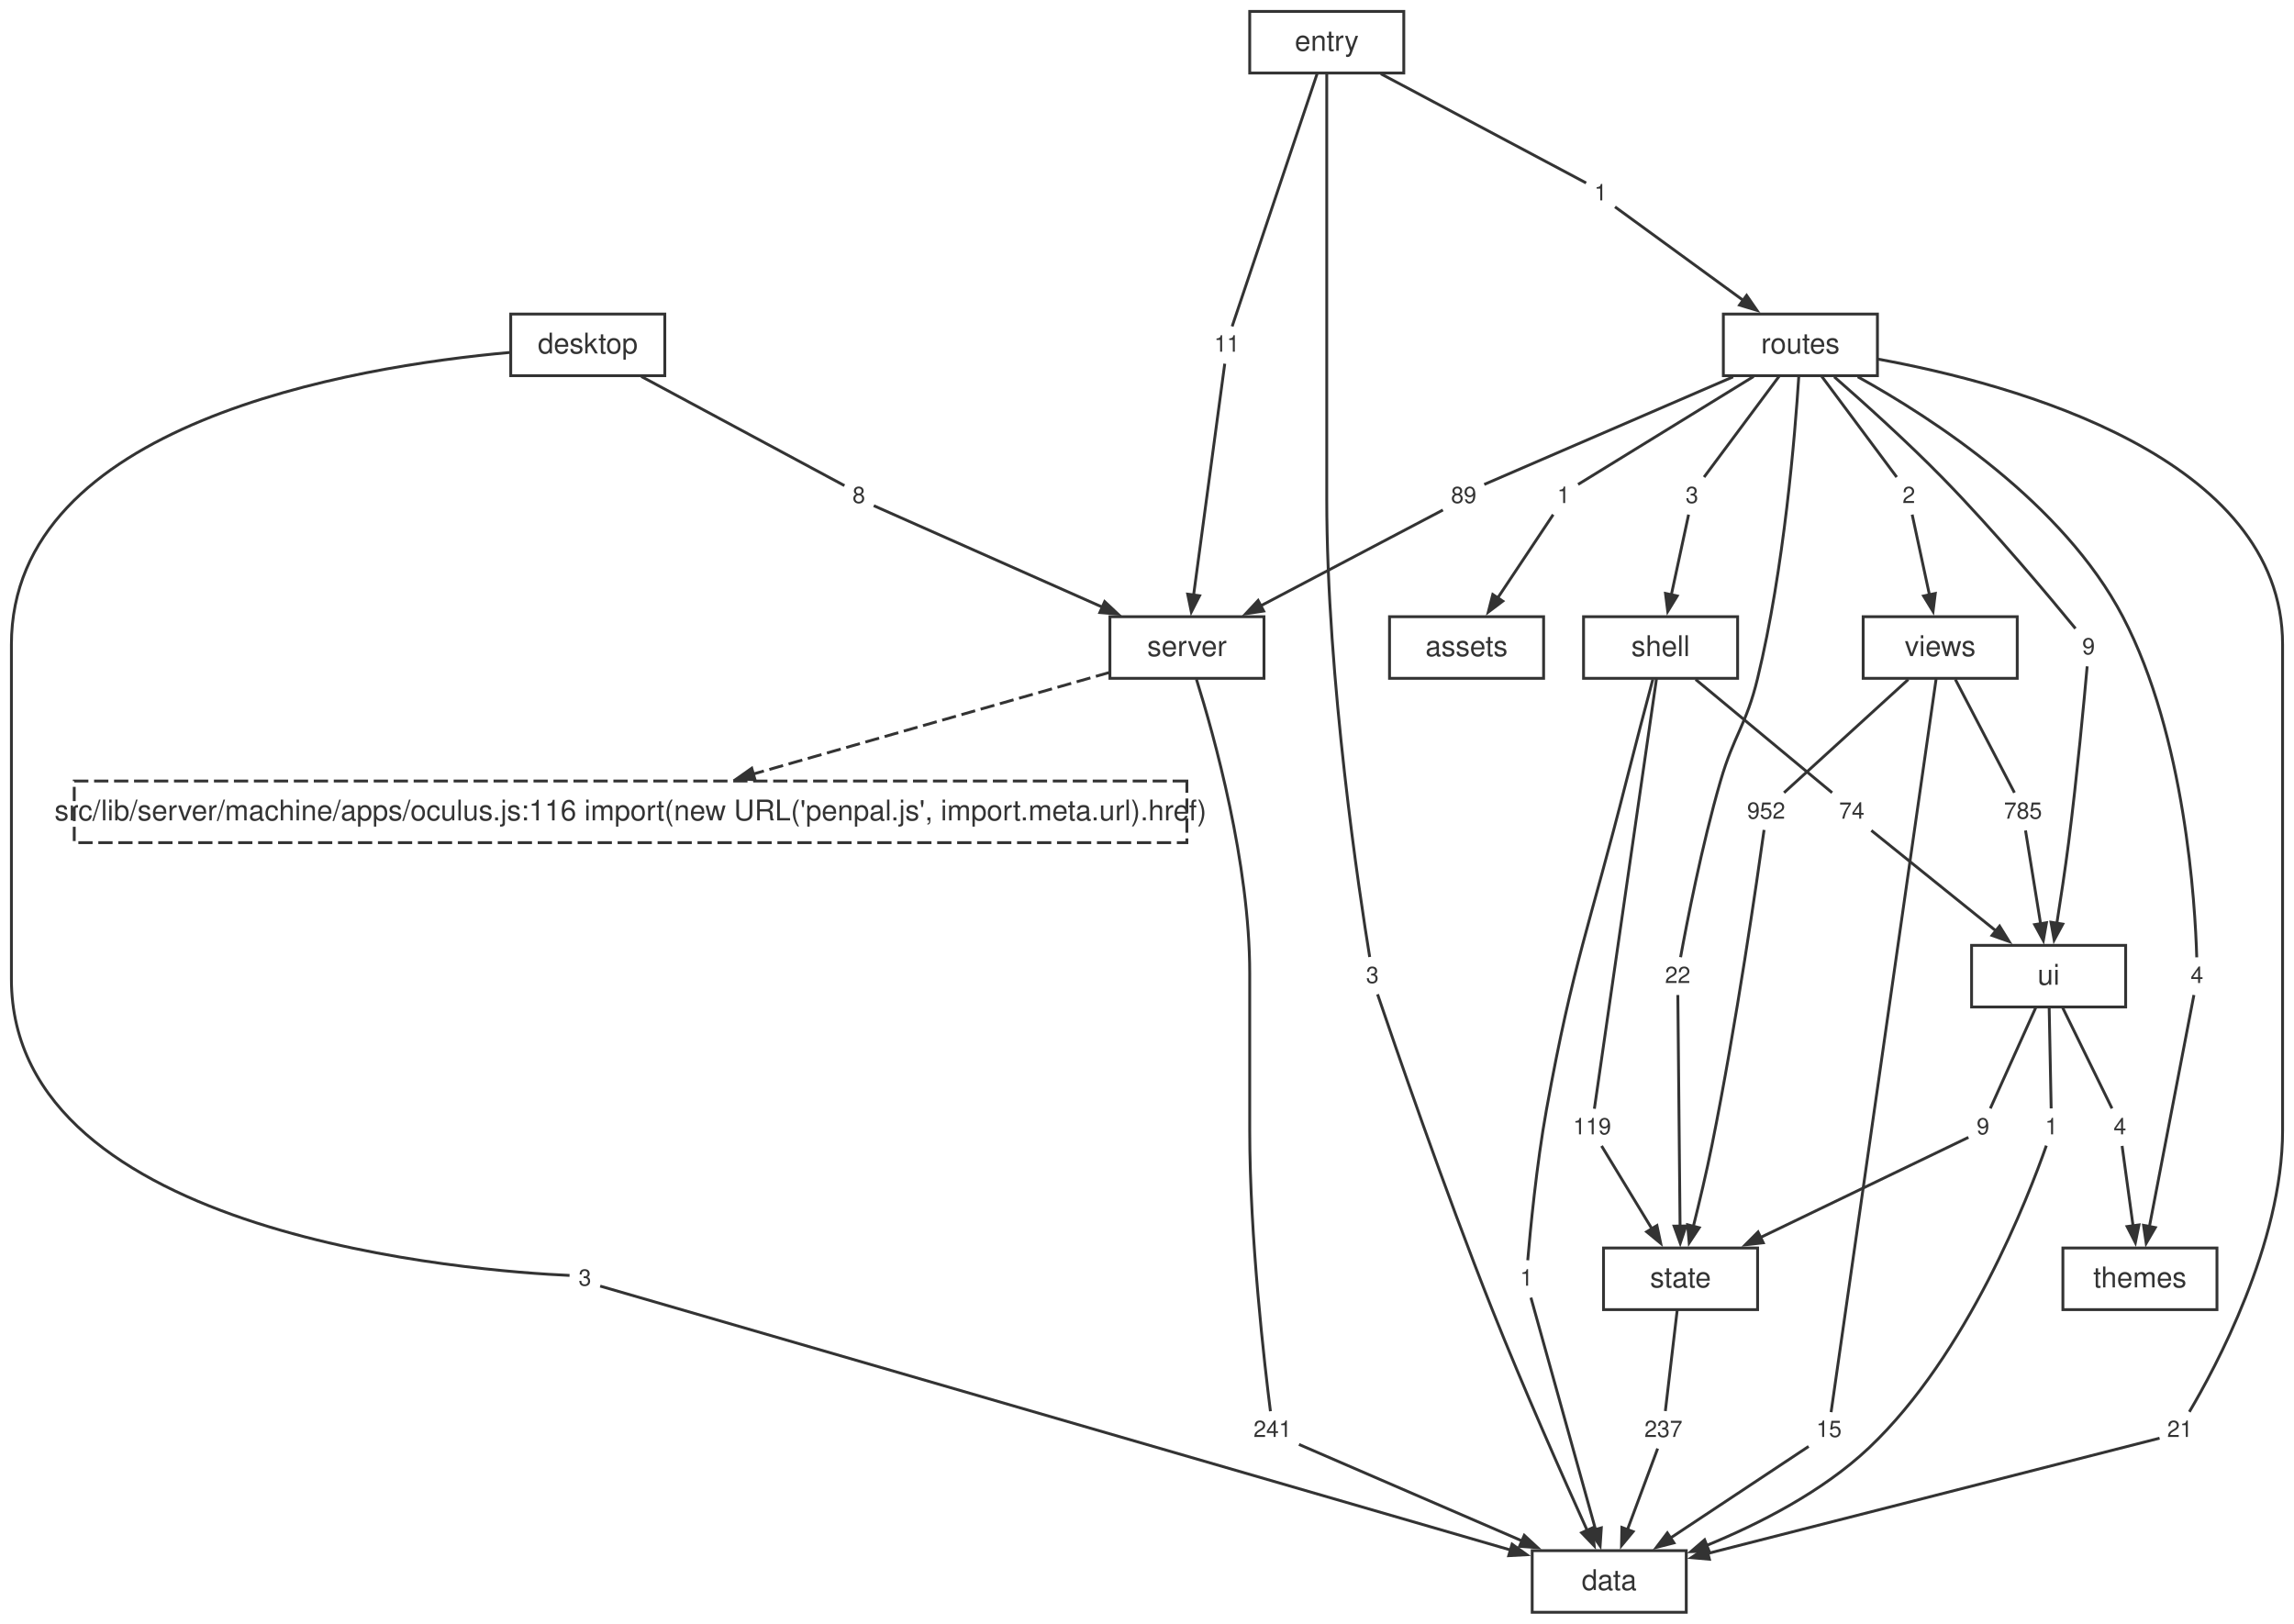
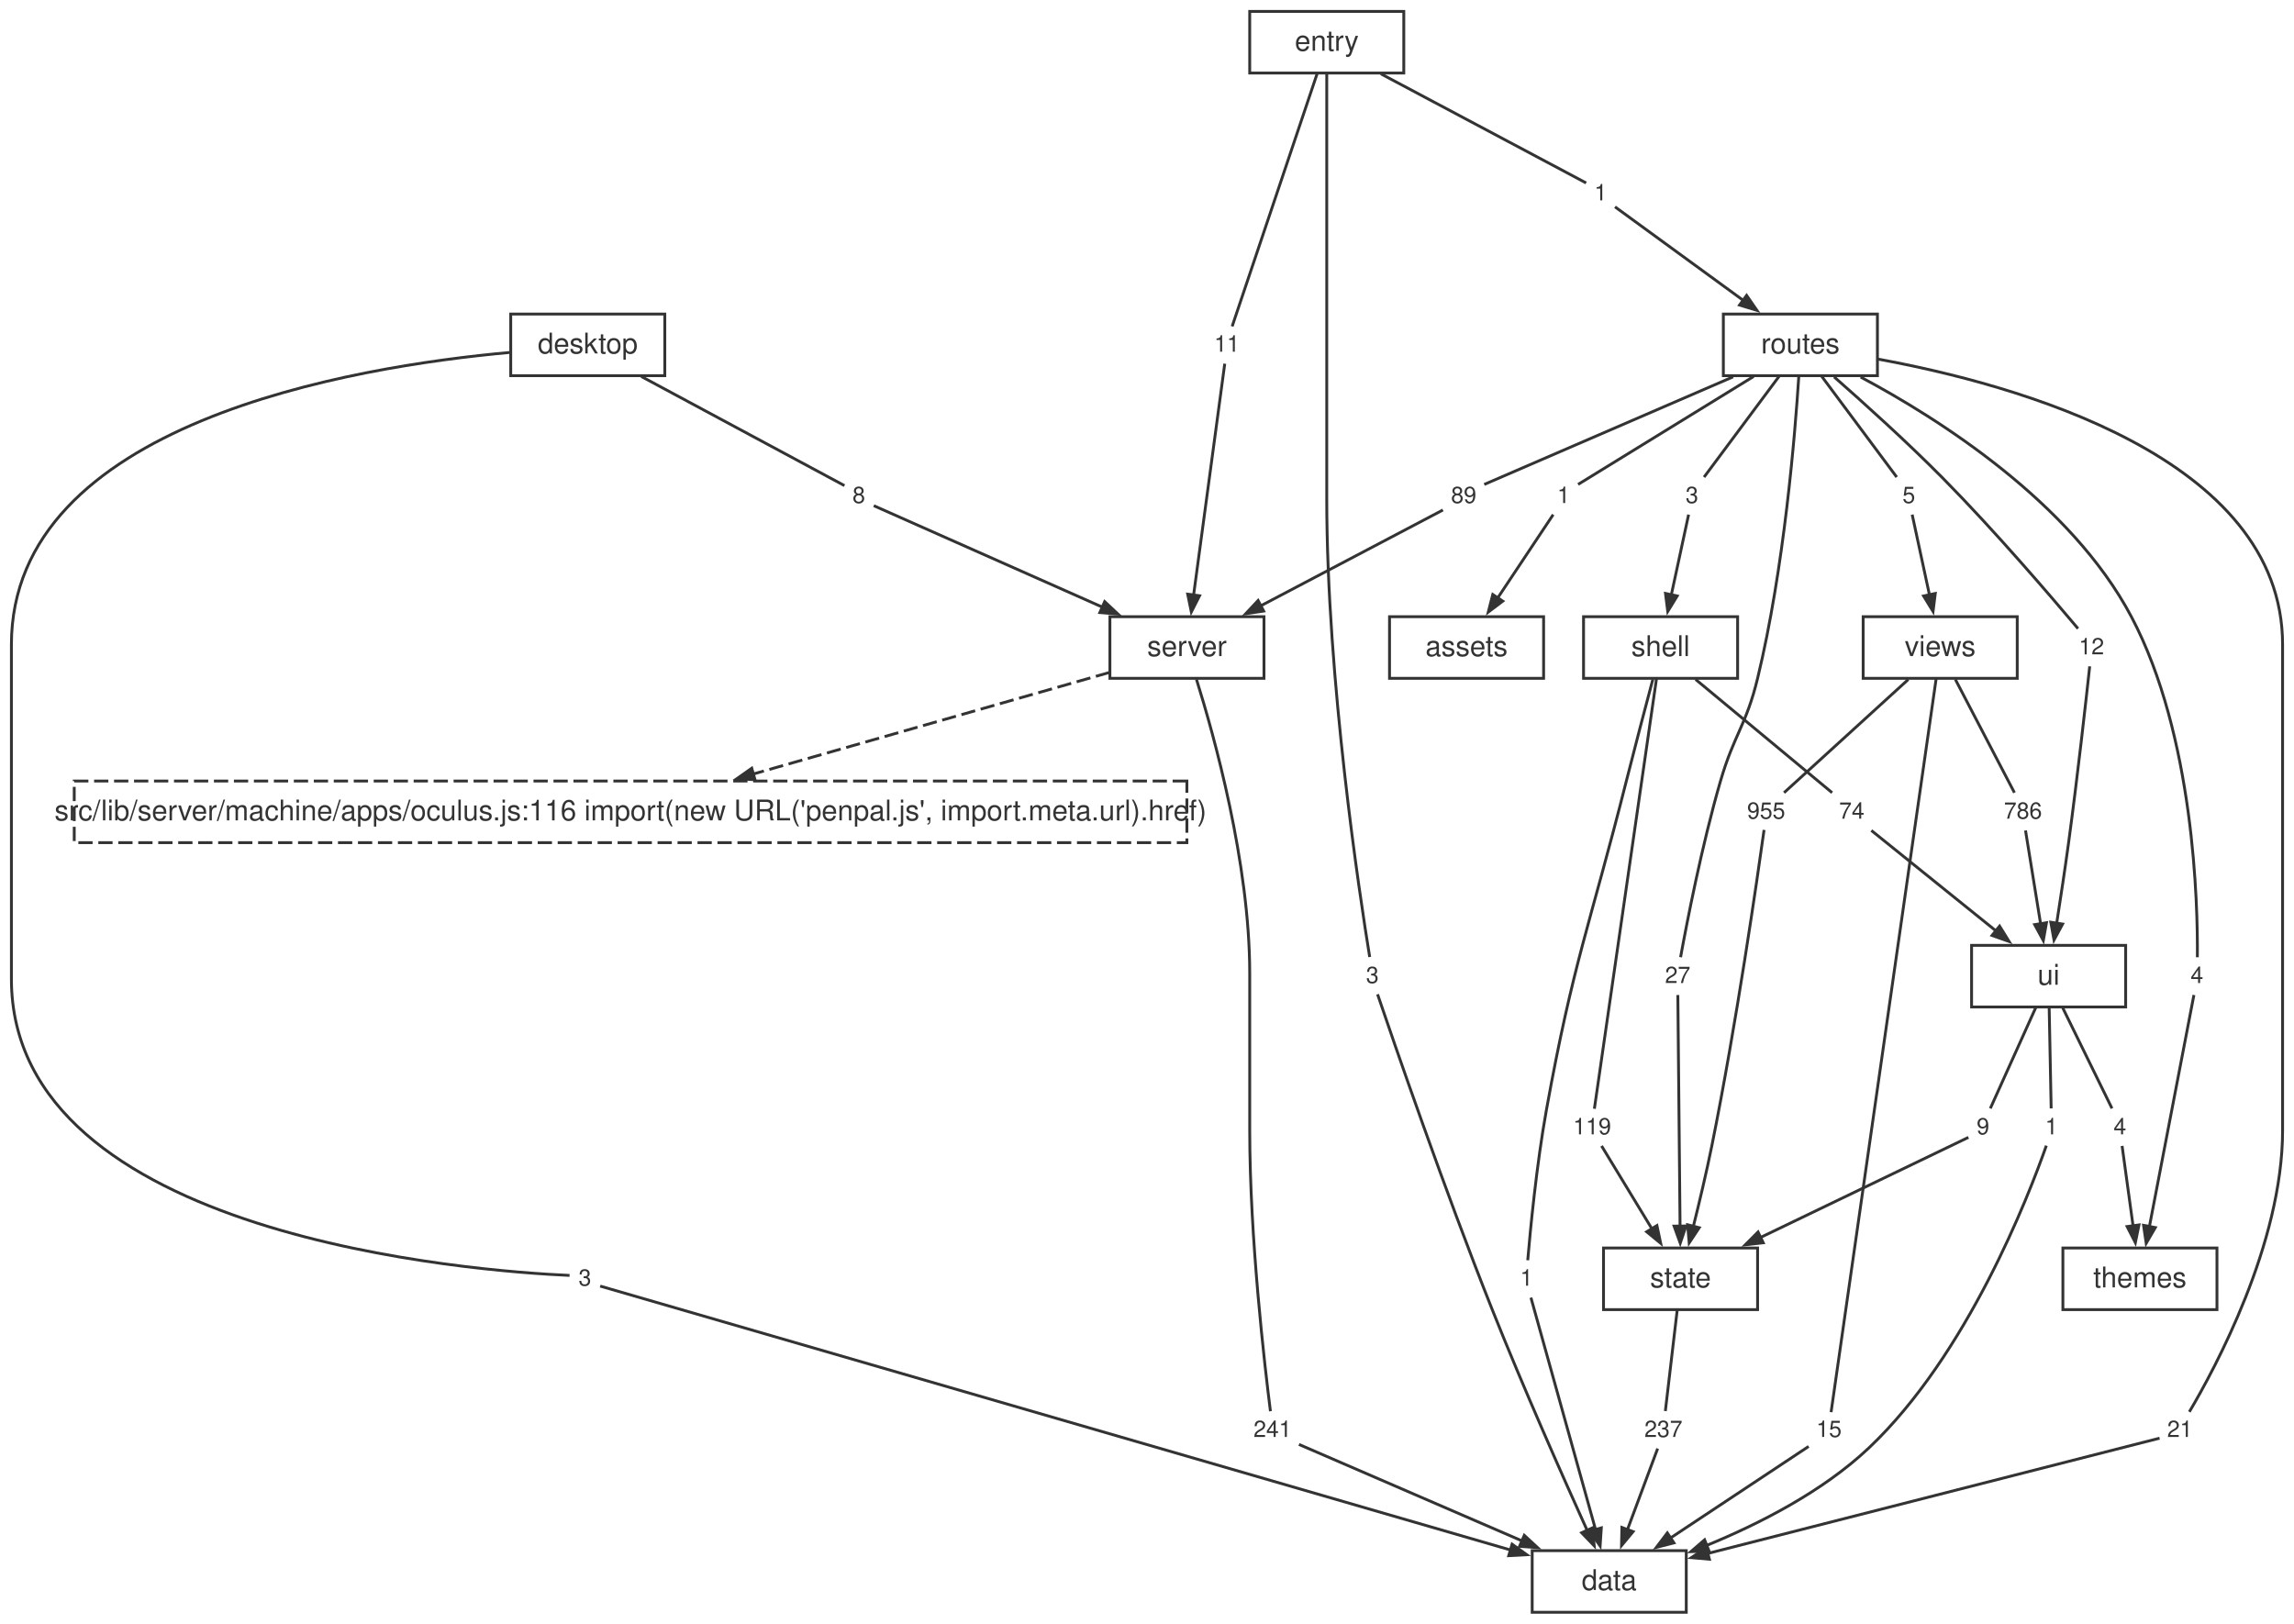
<svg xmlns="http://www.w3.org/2000/svg" width="804pt" height="569pt" viewBox="0.00 0.00 804.00 569.00">
  <style>svg { color: #333333; } @media (prefers-color-scheme: dark) { svg { color: #cccccc; background: #1e1e1e; } }</style>
  <g id="graph0" class="graph" transform="scale(1 1) rotate(0) translate(4 565.12)">
    <g id="node1" class="node">
      <polygon fill="none" stroke="currentColor" points="587,-21.6 533,-21.6 533,0 587,0 587,-21.6" />
      <text fill="currentColor" xml:space="preserve" text-anchor="middle" x="560" y="-7.8" font-family="Helvetica,Arial,sans-serif" font-size="10.00">data</text>
    </g>
    <g id="node2" class="node">
      <polygon fill="none" stroke="currentColor" points="439,-348.96 385,-348.96 385,-327.36 439,-327.36 439,-348.96" />
      <text fill="currentColor" xml:space="preserve" text-anchor="middle" x="412" y="-335.16" font-family="Helvetica,Arial,sans-serif" font-size="10.00">server</text>
    </g>
    <g id="node12" class="node">
      <polygon fill="none" stroke="currentColor" stroke-dasharray="5,2" points="411.98,-291.36 22.02,-291.36 22.02,-269.76 411.98,-269.76 411.98,-291.36" />
      <text fill="currentColor" xml:space="preserve" text-anchor="middle" x="217" y="-277.56" font-family="Helvetica,Arial,sans-serif" font-size="10.00">src/lib/server/machine/apps/oculus.js:116 import(new URL('penpal.js', import.meta.url).href)</text>
    </g>
    <g id="edge49" class="edge">
      <path fill="none" stroke="currentColor" stroke-dasharray="5,2" d="M384.89,-329.43C352.47,-320.19 297.84,-304.61 259.73,-293.74" />
      <polygon fill="currentColor" stroke="currentColor" points="260.62,-291.81 254.27,-292.19 259.47,-295.85 260.62,-291.81" />
    </g>
    <g id="node23" class="node">
      <polygon fill="none" stroke="none" points="450.88,-70.08 433.12,-70.08 433.12,-57.6 450.88,-57.6 450.88,-70.08" />
      <text fill="currentColor" xml:space="preserve" text-anchor="middle" x="442" y="-61.44" font-family="Helvetica,Arial,sans-serif" font-size="8.00">241</text>
    </g>
    <g id="edge21" class="edge">
      <path fill="none" stroke="currentColor" d="M415.34,-326.99C421.5,-307.32 434,-262.6 434,-223.96 434,-223.96 434,-223.96 434,-168.92 434,-131.22 439.28,-86.08 441.26,-70.47" />
    </g>
    <g id="node3" class="node">
      <polygon fill="none" stroke="currentColor" points="612,-127.68 558,-127.68 558,-106.08 612,-106.08 612,-127.68" />
      <text fill="currentColor" xml:space="preserve" text-anchor="middle" x="585" y="-113.88" font-family="Helvetica,Arial,sans-serif" font-size="10.00">state</text>
    </g>
    <g id="node30" class="node">
      <polygon fill="none" stroke="none" points="587.88,-70.08 570.12,-70.08 570.12,-57.6 587.88,-57.6 587.88,-70.08" />
      <text fill="currentColor" xml:space="preserve" text-anchor="middle" x="579" y="-61.44" font-family="Helvetica,Arial,sans-serif" font-size="8.00">237</text>
    </g>
    <g id="edge35" class="edge">
      <path fill="none" stroke="currentColor" d="M583.84,-106.04C582.6,-95.49 580.68,-79.12 579.67,-70.53" />
    </g>
    <g id="node4" class="node">
      <polygon fill="none" stroke="currentColor" points="741,-233.76 687,-233.76 687,-212.16 741,-212.16 741,-233.76" />
      <text fill="currentColor" xml:space="preserve" text-anchor="middle" x="714" y="-219.96" font-family="Helvetica,Arial,sans-serif" font-size="10.00">ui</text>
    </g>
    <g id="node31" class="node">
      <polygon fill="none" stroke="none" points="719.88,-176.16 710.12,-176.16 710.12,-163.68 719.88,-163.68 719.88,-176.16" />
      <text fill="currentColor" xml:space="preserve" text-anchor="middle" x="715" y="-167.52" font-family="Helvetica,Arial,sans-serif" font-size="8.00">1</text>
    </g>
    <g id="edge37" class="edge">
      <path fill="none" stroke="currentColor" d="M714.19,-212.12C714.4,-201.57 714.72,-185.2 714.89,-176.61" />
    </g>
    <g id="node32" class="node">
      <polygon fill="none" stroke="none" points="695.88,-176.16 686.12,-176.16 686.12,-163.68 695.88,-163.68 695.88,-176.16" />
      <text fill="currentColor" xml:space="preserve" text-anchor="middle" x="691" y="-167.52" font-family="Helvetica,Arial,sans-serif" font-size="8.00">9</text>
    </g>
    <g id="edge39" class="edge">
      <path fill="none" stroke="currentColor" d="M709.57,-212.12C704.81,-201.57 697.43,-185.2 693.57,-176.61" />
    </g>
    <g id="node33" class="node">
      <polygon fill="none" stroke="none" points="743.88,-176.16 734.12,-176.16 734.12,-163.68 743.88,-163.68 743.88,-176.16" />
      <text fill="currentColor" xml:space="preserve" text-anchor="middle" x="739" y="-167.52" font-family="Helvetica,Arial,sans-serif" font-size="8.00">4</text>
    </g>
    <g id="edge41" class="edge">
      <path fill="none" stroke="currentColor" d="M718.82,-212.12C723.99,-201.57 732.01,-185.2 736.21,-176.61" />
    </g>
    <g id="node5" class="node">
      <polygon fill="none" stroke="currentColor" points="605,-348.96 551,-348.96 551,-327.36 605,-327.36 605,-348.96" />
      <text fill="currentColor" xml:space="preserve" text-anchor="middle" x="578" y="-335.16" font-family="Helvetica,Arial,sans-serif" font-size="10.00">shell</text>
    </g>
    <g id="node24" class="node">
      <polygon fill="none" stroke="none" points="535.88,-123.12 526.12,-123.12 526.12,-110.64 535.88,-110.64 535.88,-123.12" />
      <text fill="currentColor" xml:space="preserve" text-anchor="middle" x="531" y="-114.48" font-family="Helvetica,Arial,sans-serif" font-size="8.00">1</text>
    </g>
    <g id="edge23" class="edge">
      <path fill="none" stroke="currentColor" d="M575.28,-326.99C572.81,-317.71 569.1,-303.63 566,-291.36 553.1,-240.27 547.38,-228.01 538,-176.16 534.52,-156.91 532.32,-133.75 531.44,-123.38" />
    </g>
    <g id="node25" class="node">
      <polygon fill="none" stroke="none" points="562.88,-176.16 545.12,-176.16 545.12,-163.68 562.88,-163.68 562.88,-176.16" />
      <text fill="currentColor" xml:space="preserve" text-anchor="middle" x="554" y="-167.52" font-family="Helvetica,Arial,sans-serif" font-size="8.00">119</text>
    </g>
    <g id="edge25" class="edge">
      <path fill="none" stroke="currentColor" d="M576.57,-327.26C572.07,-296.08 558.28,-200.59 554.8,-176.49" />
    </g>
    <g id="node26" class="node">
      <polygon fill="none" stroke="none" points="651.88,-286.8 638.12,-286.8 638.12,-274.32 651.88,-274.32 651.88,-286.8" />
      <text fill="currentColor" xml:space="preserve" text-anchor="middle" x="645" y="-278.16" font-family="Helvetica,Arial,sans-serif" font-size="8.00">74</text>
    </g>
    <g id="edge27" class="edge">
      <path fill="none" stroke="currentColor" d="M590.29,-326.96C604.34,-315.3 626.86,-296.62 638.12,-287.27" />
    </g>
    <g id="node6" class="node">
      <polygon fill="none" stroke="currentColor" points="703,-348.96 649,-348.96 649,-327.36 703,-327.36 703,-348.96" />
      <text fill="currentColor" xml:space="preserve" text-anchor="middle" x="676" y="-335.16" font-family="Helvetica,Arial,sans-serif" font-size="10.00">views</text>
    </g>
    <g id="node34" class="node">
      <polygon fill="none" stroke="none" points="643.88,-70.08 630.12,-70.08 630.12,-57.6 643.88,-57.6 643.88,-70.08" />
      <text fill="currentColor" xml:space="preserve" text-anchor="middle" x="637" y="-61.44" font-family="Helvetica,Arial,sans-serif" font-size="8.00">15</text>
    </g>
    <g id="edge43" class="edge">
      <path fill="none" stroke="currentColor" d="M674.57,-327.15C668.19,-282.62 642.52,-103.37 637.76,-70.15" />
    </g>
    <g id="node35" class="node">
      <polygon fill="none" stroke="none" points="623.88,-286.8 606.12,-286.8 606.12,-274.32 623.88,-274.32 623.88,-286.8" />
-       <text fill="currentColor" xml:space="preserve" text-anchor="middle" x="615" y="-278.16" font-family="Helvetica,Arial,sans-serif" font-size="8.00">952</text>
+       <text fill="currentColor" xml:space="preserve" text-anchor="middle" x="615" y="-278.16" font-family="Helvetica,Arial,sans-serif" font-size="8.00">955</text>
    </g>
    <g id="edge45" class="edge">
      <path fill="none" stroke="currentColor" d="M664.81,-326.96C652.02,-315.3 631.52,-296.62 621.27,-287.27" />
    </g>
    <g id="node36" class="node">
      <polygon fill="none" stroke="none" points="713.88,-286.8 696.12,-286.8 696.12,-274.32 713.88,-274.32 713.88,-286.8" />
-       <text fill="currentColor" xml:space="preserve" text-anchor="middle" x="705" y="-278.16" font-family="Helvetica,Arial,sans-serif" font-size="8.00">785</text>
+       <text fill="currentColor" xml:space="preserve" text-anchor="middle" x="705" y="-278.16" font-family="Helvetica,Arial,sans-serif" font-size="8.00">786</text>
    </g>
    <g id="edge47" class="edge">
      <path fill="none" stroke="currentColor" d="M681.32,-326.96C687.4,-315.3 697.15,-296.62 702.02,-287.27" />
    </g>
    <g id="node7" class="node">
      <polygon fill="none" stroke="currentColor" points="773,-127.68 719,-127.68 719,-106.08 773,-106.08 773,-127.68" />
      <text fill="currentColor" xml:space="preserve" text-anchor="middle" x="746" y="-113.88" font-family="Helvetica,Arial,sans-serif" font-size="10.00">themes</text>
    </g>
    <g id="node8" class="node">
      <polygon fill="none" stroke="currentColor" points="654,-455.04 600,-455.04 600,-433.44 654,-433.44 654,-455.04" />
      <text fill="currentColor" xml:space="preserve" text-anchor="middle" x="627" y="-441.24" font-family="Helvetica,Arial,sans-serif" font-size="10.00">routes</text>
    </g>
    <g id="node15" class="node">
      <polygon fill="none" stroke="none" points="766.88,-70.08 753.12,-70.08 753.12,-57.6 766.88,-57.6 766.88,-70.08" />
      <text fill="currentColor" xml:space="preserve" text-anchor="middle" x="760" y="-61.44" font-family="Helvetica,Arial,sans-serif" font-size="8.00">21</text>
    </g>
    <g id="edge5" class="edge">
      <path fill="none" stroke="currentColor" d="M654.15,-439.25C701.93,-430.52 796,-404.97 796,-339.16 796,-339.16 796,-339.16 796,-168.92 796,-129.15 772.23,-85.3 763.32,-70.25" />
    </g>
    <g id="node16" class="node">
      <polygon fill="none" stroke="none" points="548.88,-397.44 539.12,-397.44 539.12,-384.96 548.88,-384.96 548.88,-397.44" />
      <text fill="currentColor" xml:space="preserve" text-anchor="middle" x="544" y="-388.8" font-family="Helvetica,Arial,sans-serif" font-size="8.00">1</text>
    </g>
    <g id="edge7" class="edge">
      <path fill="none" stroke="currentColor" d="M610.6,-433.16C591.52,-421.42 561.08,-402.7 549.09,-395.33" />
    </g>
    <g id="node17" class="node">
      <polygon fill="none" stroke="none" points="515.88,-397.44 502.12,-397.44 502.12,-384.96 515.88,-384.96 515.88,-397.44" />
      <text fill="currentColor" xml:space="preserve" text-anchor="middle" x="509" y="-388.8" font-family="Helvetica,Arial,sans-serif" font-size="8.00">89</text>
    </g>
    <g id="edge9" class="edge">
      <path fill="none" stroke="currentColor" d="M603.4,-433.03C576.23,-421.28 533.16,-402.65 516.2,-395.32" />
    </g>
    <g id="node18" class="node">
      <polygon fill="none" stroke="none" points="593.88,-397.44 584.12,-397.44 584.12,-384.96 593.88,-384.96 593.88,-397.44" />
      <text fill="currentColor" xml:space="preserve" text-anchor="middle" x="589" y="-388.8" font-family="Helvetica,Arial,sans-serif" font-size="8.00">3</text>
    </g>
    <g id="edge11" class="edge">
      <path fill="none" stroke="currentColor" d="M619.67,-433.4C611.82,-422.85 599.63,-406.48 593.24,-397.89" />
    </g>
    <g id="node19" class="node">
      <polygon fill="none" stroke="none" points="590.88,-229.2 577.12,-229.2 577.12,-216.72 590.88,-216.72 590.88,-229.2" />
-       <text fill="currentColor" xml:space="preserve" text-anchor="middle" x="584" y="-220.56" font-family="Helvetica,Arial,sans-serif" font-size="8.00">22</text>
+       <text fill="currentColor" xml:space="preserve" text-anchor="middle" x="584" y="-220.56" font-family="Helvetica,Arial,sans-serif" font-size="8.00">27</text>
    </g>
    <g id="edge13" class="edge">
      <path fill="none" stroke="currentColor" d="M626.44,-433.19C625.14,-412.92 621.31,-365.81 612,-327.36 608,-310.83 603.75,-307.7 599,-291.36 592.44,-268.8 587.13,-241.28 585.01,-229.61" />
    </g>
    <g id="node20" class="node">
      <polygon fill="none" stroke="none" points="770.88,-229.2 761.12,-229.2 761.12,-216.72 770.88,-216.72 770.88,-229.2" />
      <text fill="currentColor" xml:space="preserve" text-anchor="middle" x="766" y="-220.56" font-family="Helvetica,Arial,sans-serif" font-size="8.00">4</text>
    </g>
    <g id="edge15" class="edge">
-       <path fill="none" stroke="currentColor" d="M647.1,-433.05C673.56,-418.42 719.15,-388.8 740,-348.96 761.99,-306.93 765.39,-247.82 765.91,-229.56" />
+       <path fill="none" stroke="currentColor" d="M648.12,-432.96C675.36,-418.42 721.77,-389.11 743,-348.96 765.07,-307.21 766.31,-247.91 766.13,-229.58" />
    </g>
    <g id="node21" class="node">
-       <polygon fill="none" stroke="none" points="732.88,-344.4 723.12,-344.4 723.12,-331.92 732.88,-331.92 732.88,-344.4" />
-       <text fill="currentColor" xml:space="preserve" text-anchor="middle" x="728" y="-335.76" font-family="Helvetica,Arial,sans-serif" font-size="8.00">9</text>
+       <polygon fill="none" stroke="none" points="735.88,-344.4 722.12,-344.4 722.12,-331.92 735.88,-331.92 735.88,-344.4" />
+       <text fill="currentColor" xml:space="preserve" text-anchor="middle" x="729" y="-335.76" font-family="Helvetica,Arial,sans-serif" font-size="8.00">12</text>
    </g>
    <g id="edge17" class="edge">
-       <path fill="none" stroke="currentColor" d="M638.86,-433.04C649.21,-423.98 664.49,-410.24 677,-397.44 695.05,-378.98 714.71,-355.43 723.41,-344.81" />
+       <path fill="none" stroke="currentColor" d="M638.83,-433.01C649.16,-423.93 664.43,-410.17 677,-397.44 695.29,-378.91 715.39,-355.39 724.3,-344.79" />
    </g>
    <g id="node22" class="node">
      <polygon fill="none" stroke="none" points="669.88,-397.44 660.12,-397.44 660.12,-384.96 669.88,-384.96 669.88,-397.44" />
-       <text fill="currentColor" xml:space="preserve" text-anchor="middle" x="665" y="-388.8" font-family="Helvetica,Arial,sans-serif" font-size="8.00">2</text>
+       <text fill="currentColor" xml:space="preserve" text-anchor="middle" x="665" y="-388.8" font-family="Helvetica,Arial,sans-serif" font-size="8.00">5</text>
    </g>
    <g id="edge19" class="edge">
      <path fill="none" stroke="currentColor" d="M634.33,-433.4C642.18,-422.85 654.37,-406.48 660.76,-397.89" />
    </g>
    <g id="node9" class="node">
      <polygon fill="none" stroke="currentColor" points="229,-455.04 175,-455.04 175,-433.44 229,-433.44 229,-455.04" />
      <text fill="currentColor" xml:space="preserve" text-anchor="middle" x="202" y="-441.24" font-family="Helvetica,Arial,sans-serif" font-size="10.00">desktop</text>
    </g>
    <g id="node13" class="node">
      <polygon fill="none" stroke="none" points="205.88,-123.12 196.12,-123.12 196.12,-110.64 205.88,-110.64 205.88,-123.12" />
      <text fill="currentColor" xml:space="preserve" text-anchor="middle" x="201" y="-114.48" font-family="Helvetica,Arial,sans-serif" font-size="8.00">3</text>
    </g>
    <g id="edge1" class="edge">
      <path fill="none" stroke="currentColor" d="M174.76,-441.59C119.62,-436.62 0,-416.88 0,-339.16 0,-339.16 0,-339.16 0,-221.96 0,-131.18 163.66,-119.49 195.62,-118.07" />
    </g>
    <g id="node14" class="node">
      <polygon fill="none" stroke="none" points="301.88,-397.44 292.12,-397.44 292.12,-384.96 301.88,-384.96 301.88,-397.44" />
      <text fill="currentColor" xml:space="preserve" text-anchor="middle" x="297" y="-388.8" font-family="Helvetica,Arial,sans-serif" font-size="8.00">8</text>
    </g>
    <g id="edge3" class="edge">
      <path fill="none" stroke="currentColor" d="M220.77,-433.16C243.05,-421.19 278.83,-401.96 291.96,-394.91" />
    </g>
    <g id="node10" class="node">
      <polygon fill="none" stroke="currentColor" points="488,-561.12 434,-561.12 434,-539.52 488,-539.52 488,-561.12" />
      <text fill="currentColor" xml:space="preserve" text-anchor="middle" x="461" y="-547.32" font-family="Helvetica,Arial,sans-serif" font-size="10.00">entry</text>
    </g>
    <g id="node27" class="node">
      <polygon fill="none" stroke="none" points="481.88,-229.2 472.12,-229.2 472.12,-216.72 481.88,-216.72 481.88,-229.2" />
      <text fill="currentColor" xml:space="preserve" text-anchor="middle" x="477" y="-220.56" font-family="Helvetica,Arial,sans-serif" font-size="8.00">3</text>
    </g>
    <g id="edge29" class="edge">
      <path fill="none" stroke="currentColor" d="M461,-539.27C461,-520.7 461,-479.75 461,-445.24 461,-445.24 461,-445.24 461,-390.2 461,-326.99 472.6,-250.88 476.05,-229.68" />
    </g>
    <g id="node28" class="node">
      <polygon fill="none" stroke="none" points="561.88,-503.52 552.12,-503.52 552.12,-491.04 561.88,-491.04 561.88,-503.52" />
      <text fill="currentColor" xml:space="preserve" text-anchor="middle" x="557" y="-494.88" font-family="Helvetica,Arial,sans-serif" font-size="8.00">1</text>
    </g>
    <g id="edge31" class="edge">
      <path fill="none" stroke="currentColor" d="M479.97,-539.24C502.48,-527.27 538.64,-508.04 551.91,-500.99" />
    </g>
    <g id="node29" class="node">
      <polygon fill="none" stroke="none" points="432.88,-450.48 419.12,-450.48 419.12,-438 432.88,-438 432.88,-450.48" />
      <text fill="currentColor" xml:space="preserve" text-anchor="middle" x="426" y="-441.84" font-family="Helvetica,Arial,sans-serif" font-size="8.00">11</text>
    </g>
    <g id="edge33" class="edge">
      <path fill="none" stroke="currentColor" d="M457.64,-539.34C450.39,-517.77 433.45,-467.39 427.84,-450.71" />
    </g>
    <g id="node11" class="node">
      <polygon fill="none" stroke="currentColor" points="537,-348.96 483,-348.96 483,-327.36 537,-327.36 537,-348.96" />
      <text fill="currentColor" xml:space="preserve" text-anchor="middle" x="510" y="-335.16" font-family="Helvetica,Arial,sans-serif" font-size="10.00">assets</text>
    </g>
    <g id="edge2" class="edge">
      <path fill="none" stroke="currentColor" d="M206.35,-114.33C241.79,-104.06 443.63,-45.54 525.5,-21.8" />
      <polygon fill="currentColor" stroke="currentColor" points="525.95,-23.86 531.12,-20.17 524.78,-19.83 525.95,-23.86" />
    </g>
    <g id="edge4" class="edge">
      <path fill="none" stroke="currentColor" d="M302.24,-387.87C316.17,-381.69 354.96,-364.48 382.46,-352.27" />
      <polygon fill="currentColor" stroke="currentColor" points="383.17,-354.25 387.8,-349.9 381.47,-350.41 383.17,-354.25" />
    </g>
    <g id="edge6" class="edge">
      <path fill="none" stroke="currentColor" d="M752.88,-61.02C727.86,-54.64 642.87,-32.95 594.47,-20.6" />
      <polygon fill="currentColor" stroke="currentColor" points="595.11,-18.59 588.78,-19.14 594.08,-22.66 595.11,-18.59" />
    </g>
    <g id="edge8" class="edge">
      <path fill="none" stroke="currentColor" d="M540.36,-384.74C535.75,-377.82 527.6,-365.58 520.91,-355.53" />
      <polygon fill="currentColor" stroke="currentColor" points="522.68,-354.41 517.61,-350.58 519.19,-356.74 522.68,-354.41" />
    </g>
    <g id="edge10" class="edge">
      <path fill="none" stroke="currentColor" d="M501.71,-386.36C488.29,-379.3 459.1,-363.95 437.65,-352.66" />
      <polygon fill="currentColor" stroke="currentColor" points="438.89,-350.94 432.6,-350 436.94,-354.65 438.89,-350.94" />
    </g>
    <g id="edge12" class="edge">
      <path fill="none" stroke="currentColor" d="M587.82,-384.74C586.37,-378.02 583.84,-366.28 581.72,-356.4" />
      <polygon fill="currentColor" stroke="currentColor" points="583.83,-356.22 580.51,-350.8 579.72,-357.11 583.83,-356.22" />
    </g>
    <g id="edge14" class="edge">
      <path fill="none" stroke="currentColor" d="M584.05,-216.36C584.2,-201.27 584.6,-159.22 584.83,-135.23" />
      <polygon fill="currentColor" stroke="currentColor" points="586.93,-135.39 584.89,-129.37 582.73,-135.35 586.93,-135.39" />
    </g>
    <g id="edge16" class="edge">
      <path fill="none" stroke="currentColor" d="M764.92,-216.36C762.02,-201.27 753.94,-159.22 749.33,-135.23" />
      <polygon fill="currentColor" stroke="currentColor" points="751.4,-134.84 748.2,-129.34 747.27,-135.63 751.4,-134.84" />
    </g>
    <g id="edge18" class="edge">
-       <path fill="none" stroke="currentColor" d="M727.51,-331.56C726.48,-319.99 723.93,-292.63 721,-269.76 719.79,-260.35 718.21,-249.9 716.86,-241.35" />
-       <polygon fill="currentColor" stroke="currentColor" points="718.96,-241.21 715.94,-235.62 714.82,-241.88 718.96,-241.21" />
+       <path fill="none" stroke="currentColor" d="M728.4,-331.56C727.15,-320 724.11,-292.65 721,-269.76 719.72,-260.36 718.14,-249.91 716.8,-241.36" />
+       <polygon fill="currentColor" stroke="currentColor" points="718.9,-241.23 715.89,-235.63 714.76,-241.88 718.9,-241.23" />
    </g>
    <g id="edge20" class="edge">
      <path fill="none" stroke="currentColor" d="M666.18,-384.74C667.63,-378.02 670.16,-366.28 672.28,-356.4" />
      <polygon fill="currentColor" stroke="currentColor" points="674.28,-357.11 673.49,-350.8 670.17,-356.22 674.28,-357.11" />
    </g>
    <g id="edge22" class="edge">
      <path fill="none" stroke="currentColor" d="M451.26,-58.83C467.92,-51.63 503.62,-36.19 529.58,-24.96" />
      <polygon fill="currentColor" stroke="currentColor" points="530.23,-26.97 534.9,-22.66 528.56,-23.11 530.23,-26.97" />
    </g>
    <g id="edge24" class="edge">
      <path fill="none" stroke="currentColor" d="M532.56,-110.28C536.78,-95.12 548.58,-52.77 555.25,-28.84" />
      <polygon fill="currentColor" stroke="currentColor" points="557.23,-29.58 556.81,-23.23 553.18,-28.45 557.23,-29.58" />
    </g>
    <g id="edge26" class="edge">
      <path fill="none" stroke="currentColor" d="M557.32,-163.46C561.52,-156.54 568.95,-144.3 575.06,-134.25" />
      <polygon fill="currentColor" stroke="currentColor" points="576.72,-135.55 578.04,-129.33 573.13,-133.37 576.72,-135.55" />
    </g>
    <g id="edge28" class="edge">
      <path fill="none" stroke="currentColor" d="M651.87,-274.03C661.95,-265.9 681.12,-250.46 695.51,-238.86" />
      <polygon fill="currentColor" stroke="currentColor" points="696.81,-240.51 700.16,-235.11 694.17,-237.24 696.81,-240.51" />
    </g>
    <g id="edge30" class="edge">
      <path fill="none" stroke="currentColor" d="M478.81,-216.6C484.43,-200.04 502.22,-148.23 519,-106.08 529.9,-78.7 543.79,-47.43 552.28,-28.67" />
      <polygon fill="currentColor" stroke="currentColor" points="554.16,-29.61 554.74,-23.28 550.34,-27.87 554.16,-29.61" />
    </g>
    <g id="edge32" class="edge">
      <path fill="none" stroke="currentColor" d="M562.03,-492.61C571.33,-485.83 591.66,-471.01 607.12,-459.73" />
      <polygon fill="currentColor" stroke="currentColor" points="608.15,-461.58 611.76,-456.35 605.67,-458.19 608.15,-461.58" />
    </g>
    <g id="edge34" class="edge">
      <path fill="none" stroke="currentColor" d="M425.25,-437.64C423.22,-422.55 417.56,-380.5 414.33,-356.51" />
      <polygon fill="currentColor" stroke="currentColor" points="416.42,-356.3 413.54,-350.63 412.26,-356.86 416.42,-356.3" />
    </g>
    <g id="edge36" class="edge">
      <path fill="none" stroke="currentColor" d="M576.97,-57.38C574.44,-50.59 570.01,-38.69 566.31,-28.75" />
      <polygon fill="currentColor" stroke="currentColor" points="568.37,-28.27 564.31,-23.38 564.44,-29.73 568.37,-28.27" />
    </g>
    <g id="edge38" class="edge">
      <path fill="none" stroke="currentColor" d="M713.2,-163.56C707.09,-146.15 685.66,-90.38 651,-57.6 634.75,-42.23 612.35,-30.87 593.84,-23.3" />
      <polygon fill="currentColor" stroke="currentColor" points="594.97,-21.49 588.62,-21.25 593.43,-25.4 594.97,-21.49" />
    </g>
    <g id="edge40" class="edge">
      <path fill="none" stroke="currentColor" d="M685.89,-166.46C672.9,-160.21 637.91,-143.36 612.78,-131.26" />
      <polygon fill="currentColor" stroke="currentColor" points="613.98,-129.51 607.67,-128.79 612.16,-133.29 613.98,-129.51" />
    </g>
    <g id="edge42" class="edge">
      <path fill="none" stroke="currentColor" d="M739.75,-163.46C740.66,-156.8 742.25,-145.23 743.6,-135.41" />
      <polygon fill="currentColor" stroke="currentColor" points="745.67,-135.77 744.4,-129.54 741.51,-135.2 745.67,-135.77" />
    </g>
    <g id="edge44" class="edge">
      <path fill="none" stroke="currentColor" d="M629.89,-58.13C618.98,-50.9 597.66,-36.76 581.42,-26" />
      <polygon fill="currentColor" stroke="currentColor" points="582.68,-24.32 576.52,-22.75 580.36,-27.82 582.68,-24.32" />
    </g>
    <g id="edge46" class="edge">
      <path fill="none" stroke="currentColor" d="M614.27,-274.22C611.97,-257.71 604.55,-206.05 596,-163.68 594.09,-154.23 591.61,-143.77 589.48,-135.23" />
      <polygon fill="currentColor" stroke="currentColor" points="591.54,-134.79 588.03,-129.49 587.47,-135.82 591.54,-134.79" />
    </g>
    <g id="edge48" class="edge">
      <path fill="none" stroke="currentColor" d="M705.9,-274.03C707.12,-266.44 709.39,-252.46 711.21,-241.2" />
      <polygon fill="currentColor" stroke="currentColor" points="713.25,-241.7 712.14,-235.45 709.11,-241.03 713.25,-241.7" />
    </g>
  </g>
</svg>
